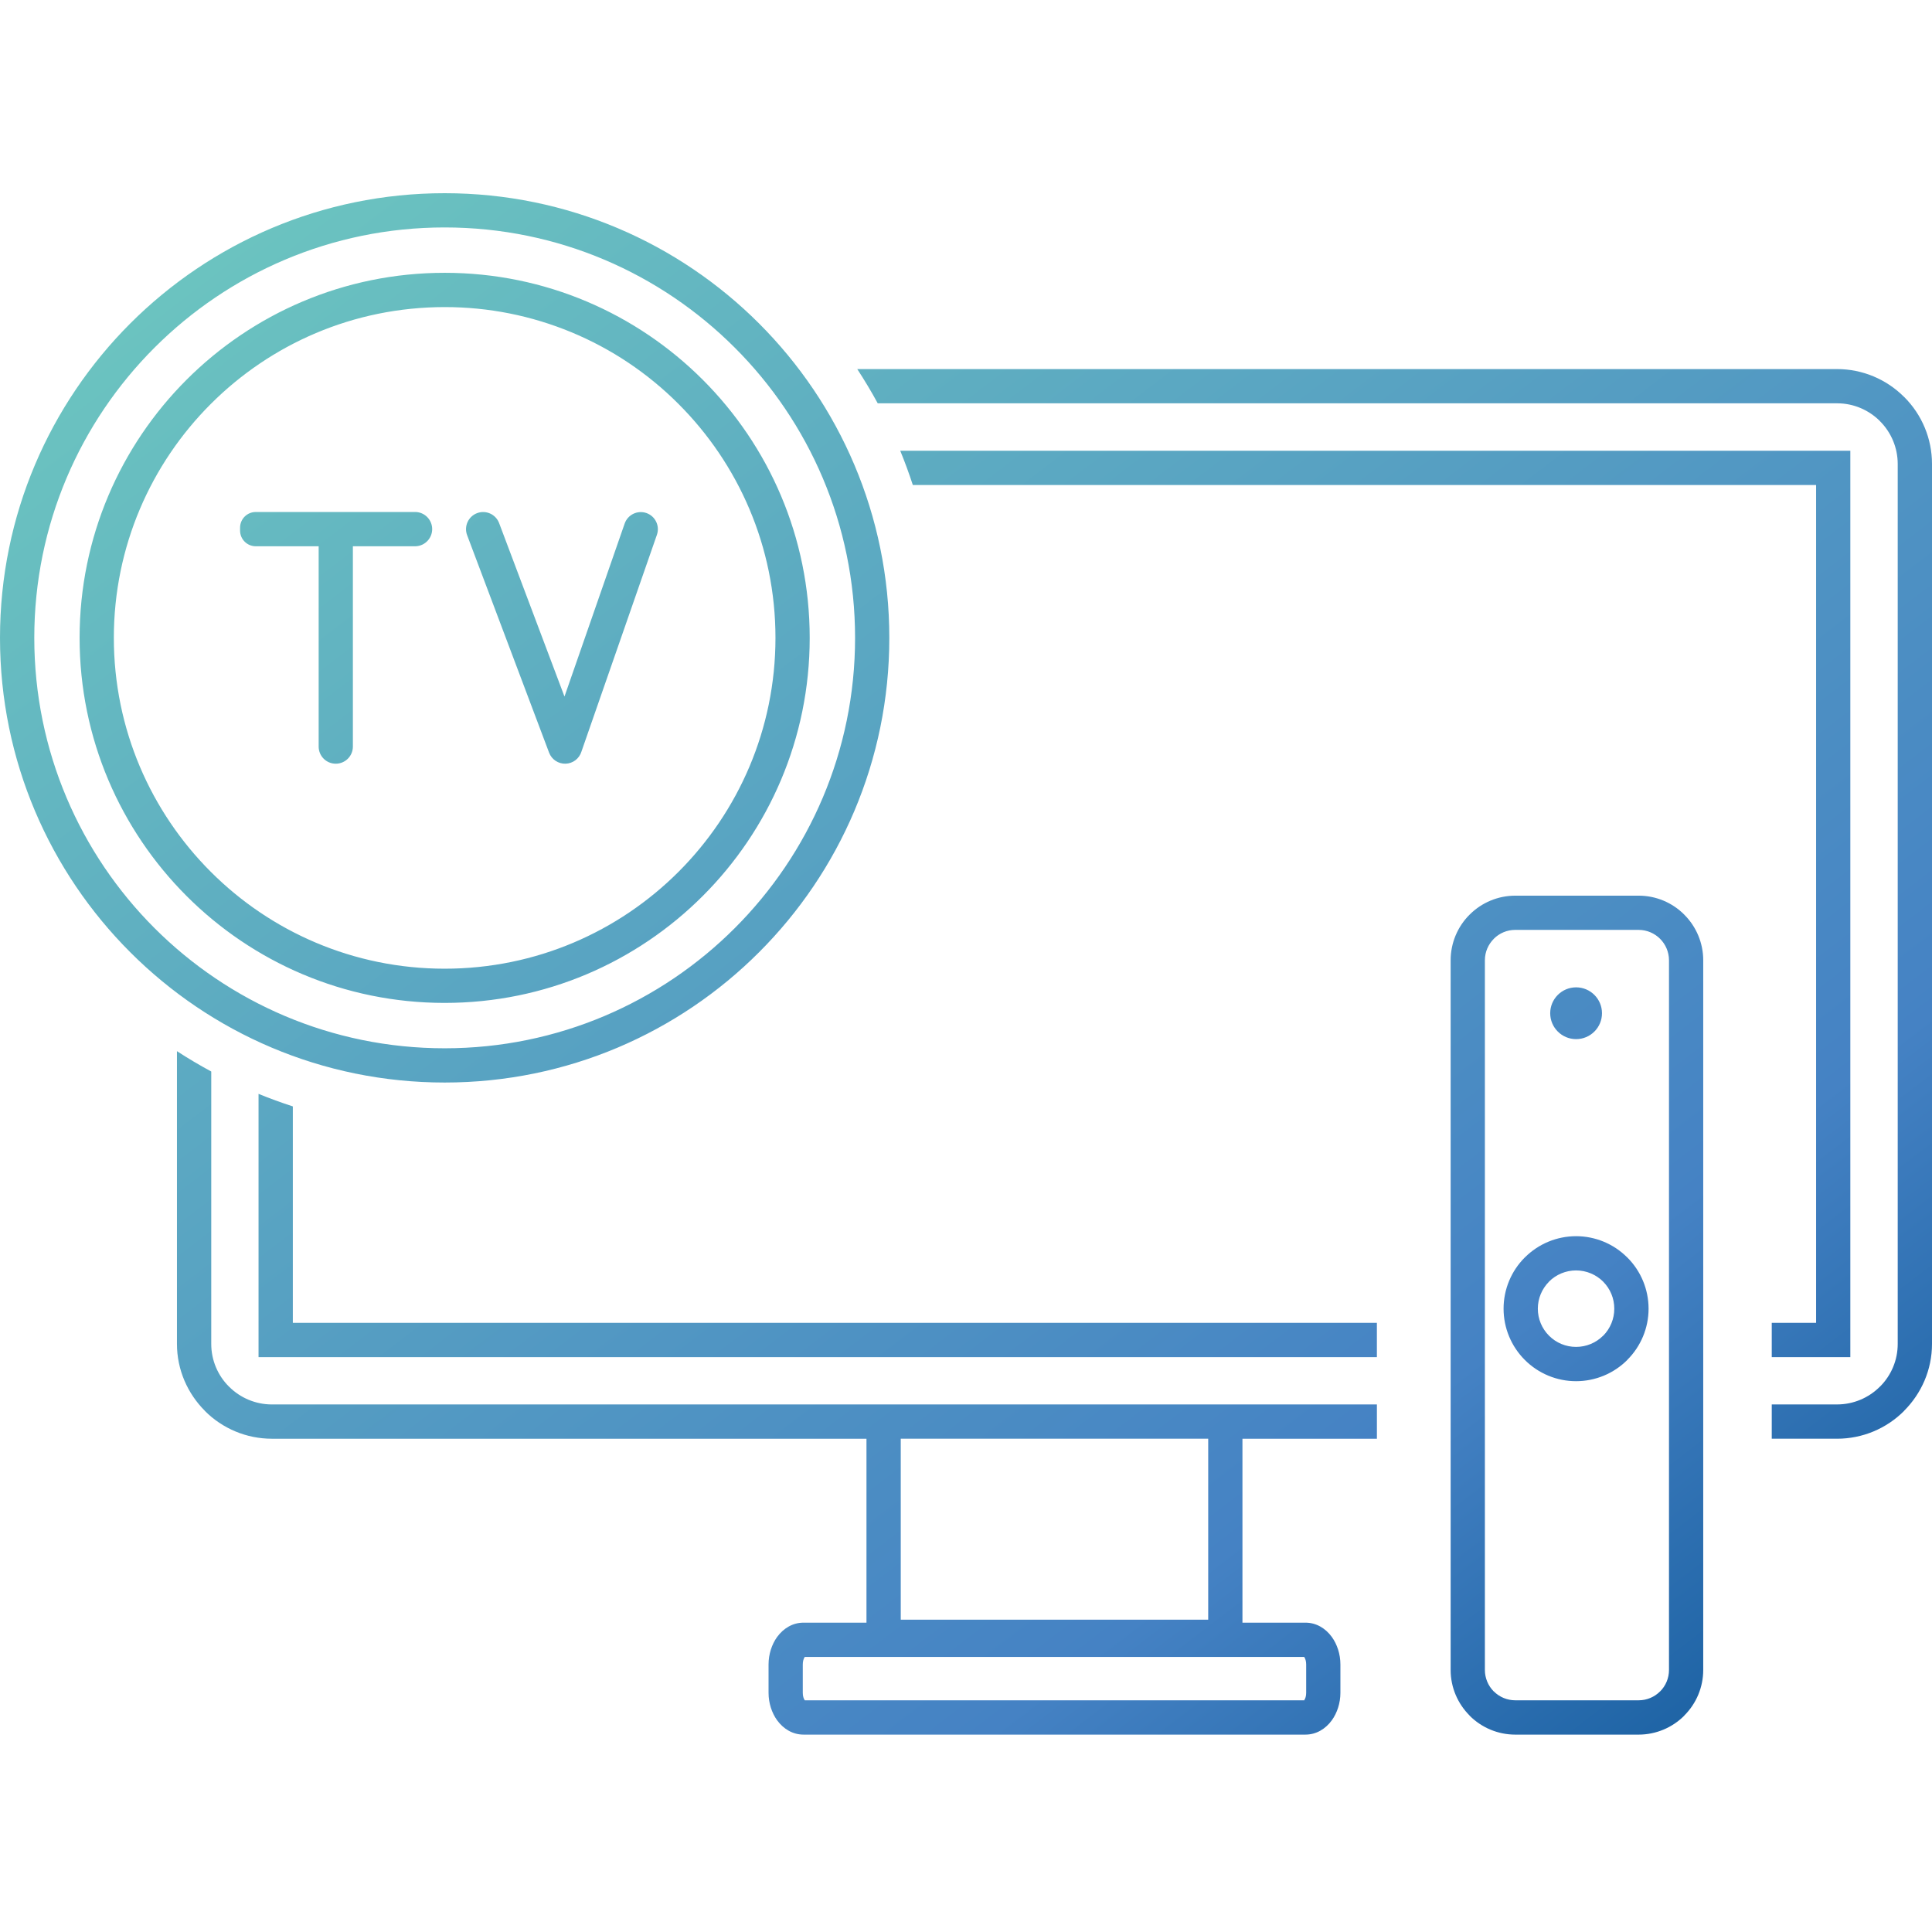
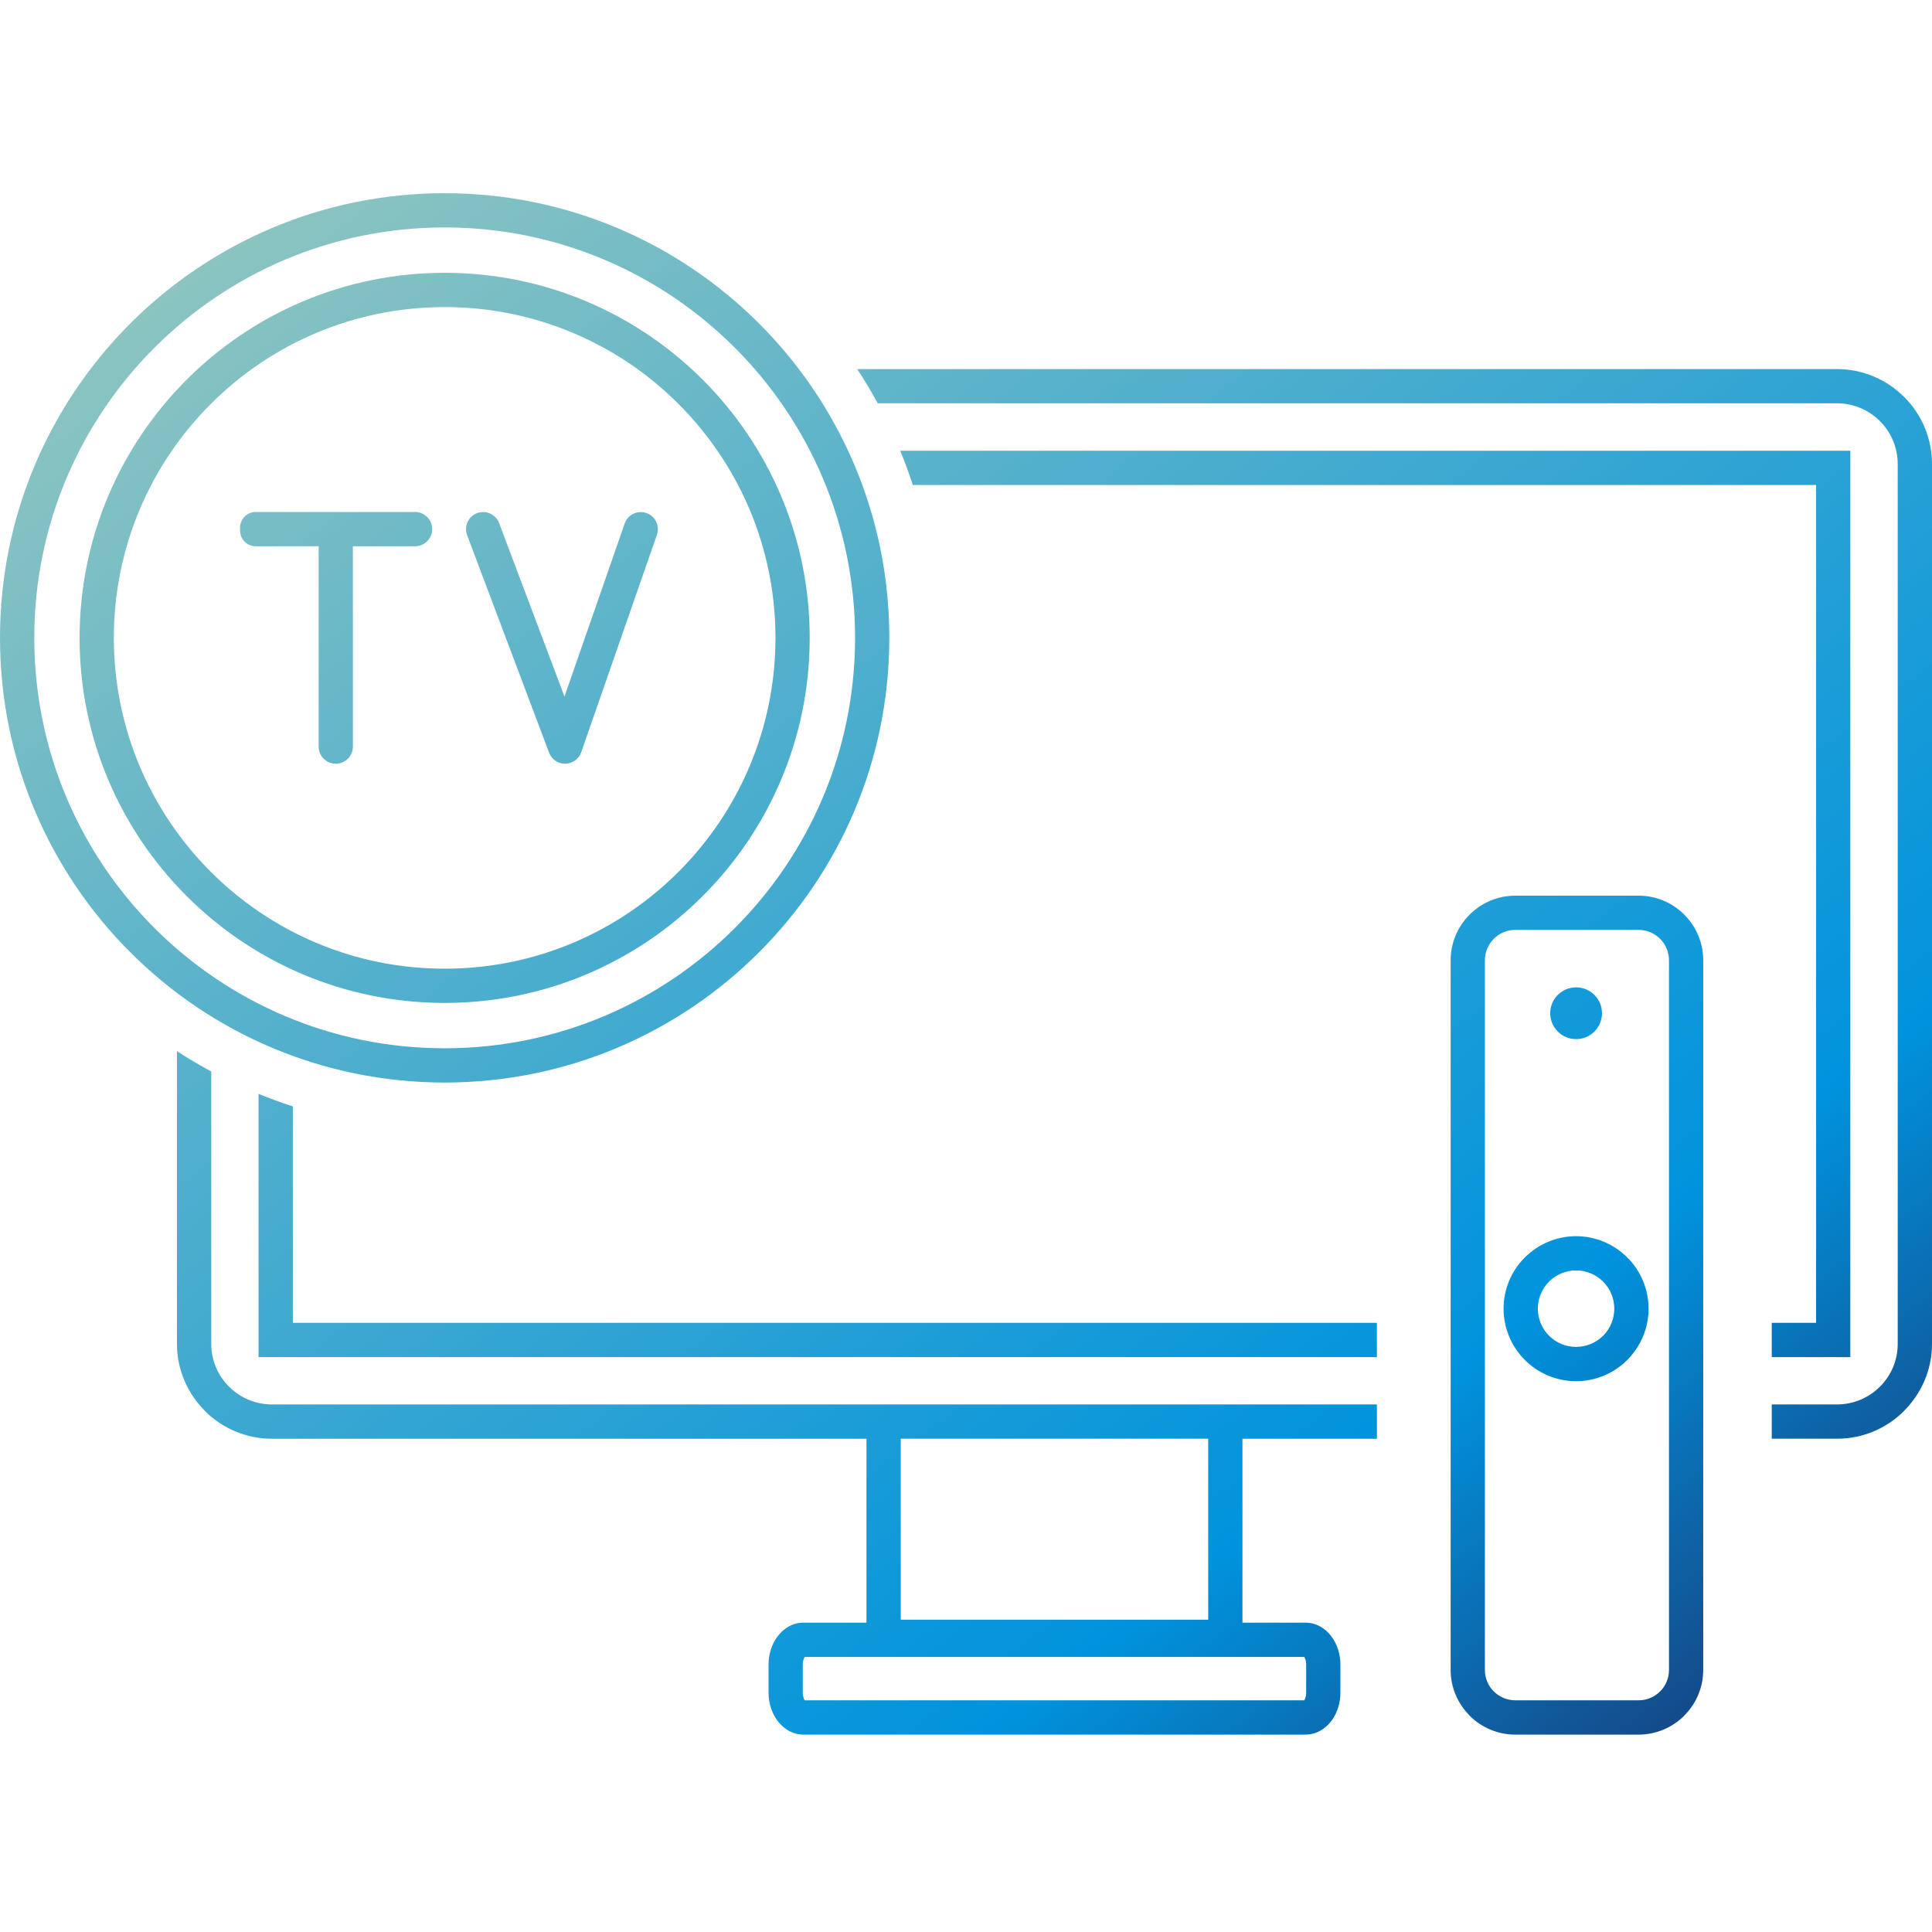
<svg xmlns="http://www.w3.org/2000/svg" width="200" height="200" fill="none">
  <path d="M46.03 20c-12.705 0-24.217 5.157-32.545 13.485C5.157 41.814 0 53.32 0 66.03c0 12.713 5.157 24.22 13.485 32.547 8.328 8.334 19.84 13.486 32.545 13.486 12.711 0 24.218-5.152 32.547-13.486 8.333-8.328 13.485-19.834 13.485-32.546 0-12.71-5.157-24.217-13.485-32.546C70.247 25.157 58.741 20 46.03 20zM26.48 56.55c-.9 0-1.628-.727-1.628-1.627v-.294c0-.901.727-1.628 1.627-1.628h16.558a1.775 1.775 0 010 3.547H36.53V77.29a1.77 1.77 0 01-1.772 1.768c-.98 0-1.77-.791-1.77-1.768V56.548H26.48v.003zm25.19-2.397a1.77 1.77 0 00-3.314 1.247l8.486 22.516a1.77 1.77 0 003.346-.104l7.816-22.453a1.769 1.769 0 00-1.088-2.25 1.772 1.772 0 00-2.251 1.088l-6.23 17.909-6.764-17.95v-.003zm111.487 48.056a2.68 2.68 0 100 5.361 2.68 2.68 0 000-5.361zm-.005 25.761a7.492 7.492 0 00-5.298 2.199h-.005a7.486 7.486 0 00-2.199 5.303 7.49 7.49 0 002.199 5.308 7.487 7.487 0 005.303 2.2 7.49 7.49 0 005.308-2.2v-.009a7.476 7.476 0 002.2-5.299 7.493 7.493 0 00-2.2-5.298l-.01-.005a7.47 7.47 0 00-5.298-2.199zm6.481-35.251h-12.778a6.663 6.663 0 00-4.718 1.963h-.004a6.67 6.67 0 00-1.963 4.722v73.472c0 1.838.753 3.508 1.963 4.717v.011a6.673 6.673 0 004.722 1.963h12.778a6.673 6.673 0 004.722-1.963v-.011a6.657 6.657 0 001.963-4.717V99.404a6.658 6.658 0 00-1.963-4.718v-.004a6.65 6.65 0 00-4.722-1.963zm-12.778 3.543h12.778a3.149 3.149 0 013.14 3.14v73.473a3.13 3.13 0 01-.922 2.224v-.005c-.57.57-1.354.92-2.218.92h-12.778a3.134 3.134 0 01-2.215-.92l-.005.005a3.158 3.158 0 01-.92-2.224V99.403c0-.864.356-1.65.928-2.22h-.005a3.122 3.122 0 012.218-.921h-.001zm3.497 36.41a3.967 3.967 0 012.8-1.158c1.094 0 2.083.446 2.801 1.153l.005.01a3.94 3.94 0 011.152 2.795 3.96 3.96 0 01-1.152 2.805l-.005-.004a3.947 3.947 0 01-2.801 1.157 3.931 3.931 0 01-2.795-1.157 3.951 3.951 0 010-5.596l-.005-.005zm-25.212 35.305h-6.522v-19.04h13.919v-3.549H28.134a6.26 6.26 0 01-4.424-1.843h-.004a6.233 6.233 0 01-1.838-4.423v-28.2a51.015 51.015 0 01-3.55-2.105v30.305c0 2.692 1.11 5.146 2.89 6.926l-.005.005a9.785 9.785 0 006.93 2.884h61.564v19.04h-6.518c-1.11 0-2.073.576-2.739 1.491-.538.754-.88 1.764-.88 2.837v2.932c0 1.078.342 2.082.88 2.837.666.915 1.63 1.492 2.74 1.492h51.96c1.106 0 2.073-.572 2.738-1.492.54-.755.88-1.765.88-2.837v-2.932c0-1.073-.34-2.083-.88-2.837-.665-.921-1.632-1.491-2.738-1.491zm48.271-19.041h6.775a9.797 9.797 0 006.931-2.884l-.006-.005c1.781-1.781 2.889-4.23 2.889-6.926v-91.1a9.774 9.774 0 00-2.883-6.93h-.006a9.783 9.783 0 00-6.925-2.884H88.743a51.633 51.633 0 012.12 3.544h99.323c1.721 0 3.292.708 4.427 1.843h-.005a6.257 6.257 0 011.843 4.428v91.099a6.223 6.223 0 01-1.838 4.423h-.005a6.255 6.255 0 01-4.422 1.843h-6.775v3.549zm4.591-98.73v86.732h-4.591v3.551h8.134V46.66H93.192a51.02 51.02 0 011.304 3.55h93.506v-.004zm-45.466 86.732H30.314v-22.404a49.47 49.47 0 01-3.55-1.298v27.253h115.771v-3.551h.001zm-49.291 11.998h31.828v18.731H93.245v-18.731zm-10.068 22.59h.116l.015.004c0-.004-.224-.004-.13-.004zm.116 0h51.727l-.011.004c.126.174.206.446.206.775v2.932c0 .328-.08.601-.206.773-.005.006.226.006.131.006h-.116l-.015-.006.015.006H83.293l.015-.006c-.125-.172-.204-.445-.204-.773v-2.932c0-.329.079-.601.204-.775l-.015-.004zm51.727 0h.12c.095 0-.136 0-.131.004l.011-.004zm-51.843 4.492c-.093 0 .131 0 .131-.005l-.015.005h-.116zM46.03 28.241c-10.433 0-19.882 4.235-26.718 11.071C12.475 46.15 8.24 55.597 8.24 66.032c0 10.432 4.235 19.881 11.072 26.719 6.836 6.84 16.285 11.07 26.718 11.07 10.434 0 19.883-4.23 26.72-11.07 6.841-6.838 11.07-16.287 11.07-26.72 0-10.434-4.229-19.882-11.07-26.719-6.837-6.836-16.286-11.071-26.72-11.071zM21.82 41.82c6.193-6.199 14.756-10.03 24.21-10.03a34.12 34.12 0 0124.212 10.03c6.198 6.198 10.034 14.758 10.034 24.211 0 9.454-3.836 18.02-10.034 24.218-6.194 6.194-14.757 10.03-24.212 10.03-9.454 0-18.019-3.836-24.21-10.03-6.2-6.199-10.035-14.763-10.035-24.219 0-9.453 3.836-18.014 10.035-24.211zm-5.828-5.827c7.69-7.69 18.312-12.449 30.038-12.449 11.732 0 22.354 4.76 30.038 12.45 7.69 7.684 12.449 18.31 12.449 30.037 0 11.732-4.759 22.353-12.449 30.043-7.684 7.686-18.306 12.444-30.038 12.444-11.726 0-22.348-4.758-30.038-12.444-7.689-7.69-12.443-18.31-12.443-30.043 0-11.732 4.754-22.353 12.443-30.038z" fill="url(#paint0_linear)" />
  <defs>
    <linearGradient id="paint0_linear" x1="0" y1="43.784" x2="147.309" y2="236.72" gradientUnits="userSpaceOnUse">
-       <stop stop-color="#6BC3C0" />
-       <stop offset=".7" stop-color="#4582C4" />
-       <stop offset="1" stop-color="#044F90" />
+       <stop stop-color="#8BC4C1" />
+       <stop offset=".7" stop-color="#0093DD" />
+       <stop offset="1" stop-color="#23164D" />
    </linearGradient>
  </defs>
</svg>
